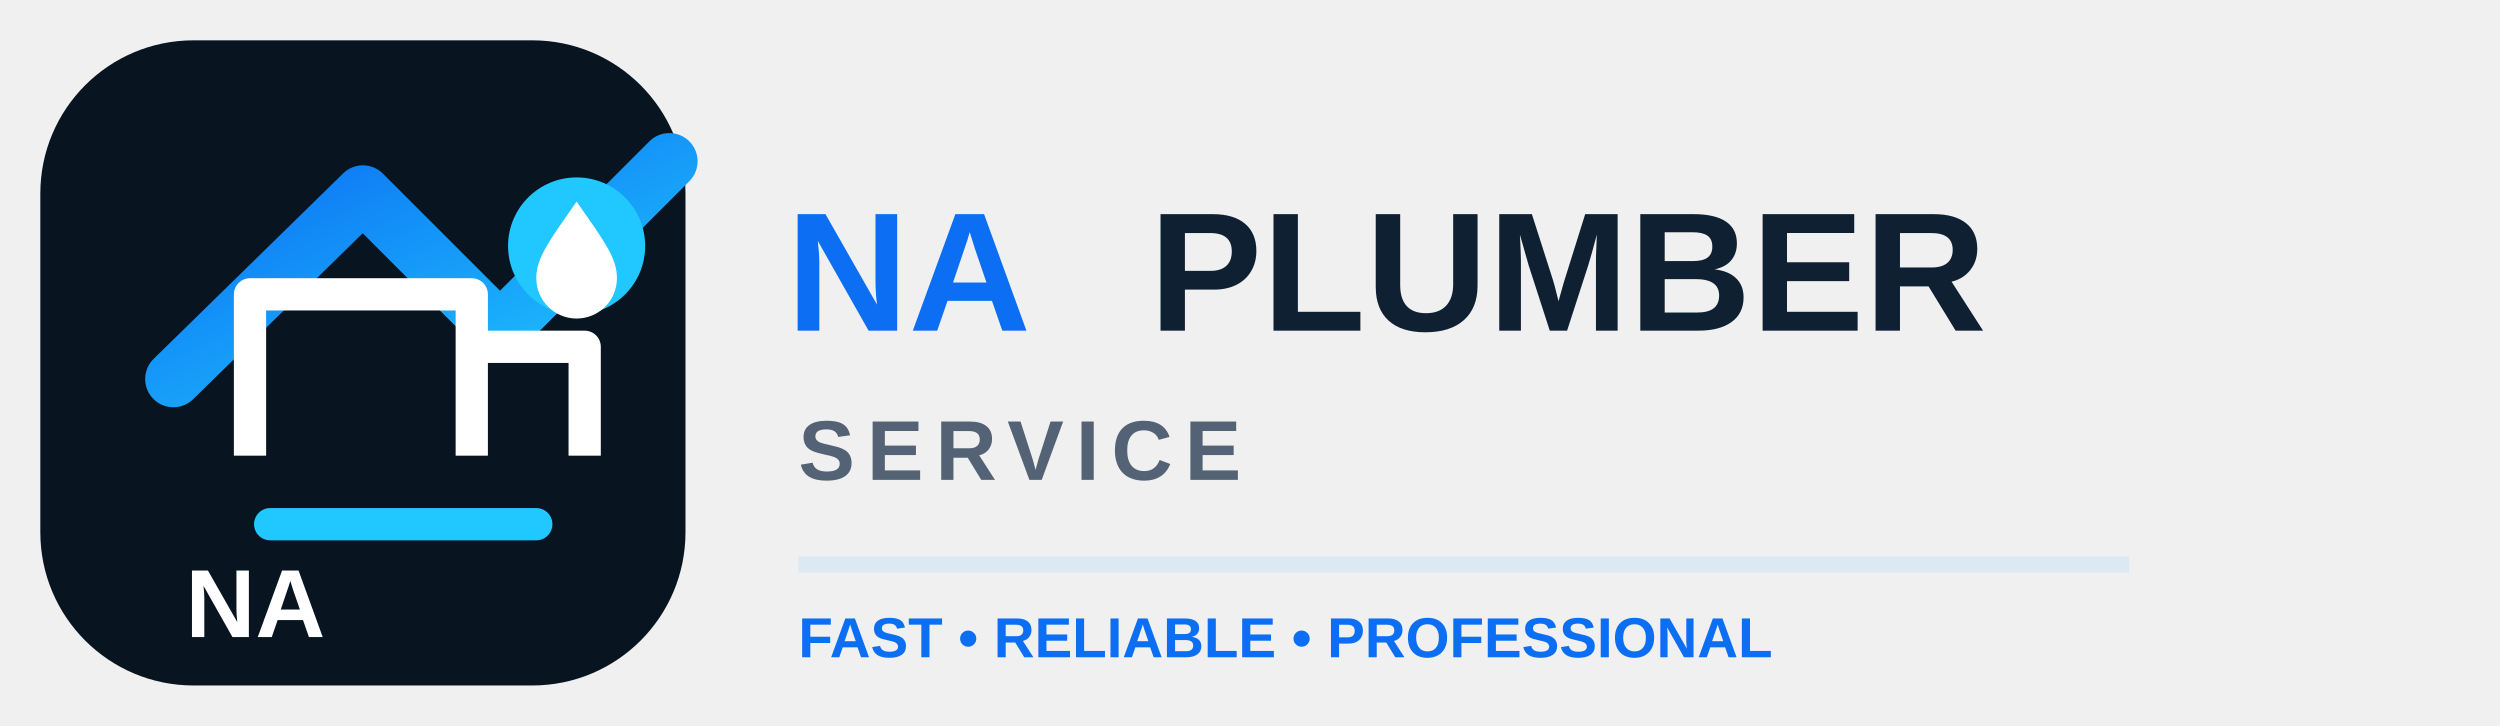
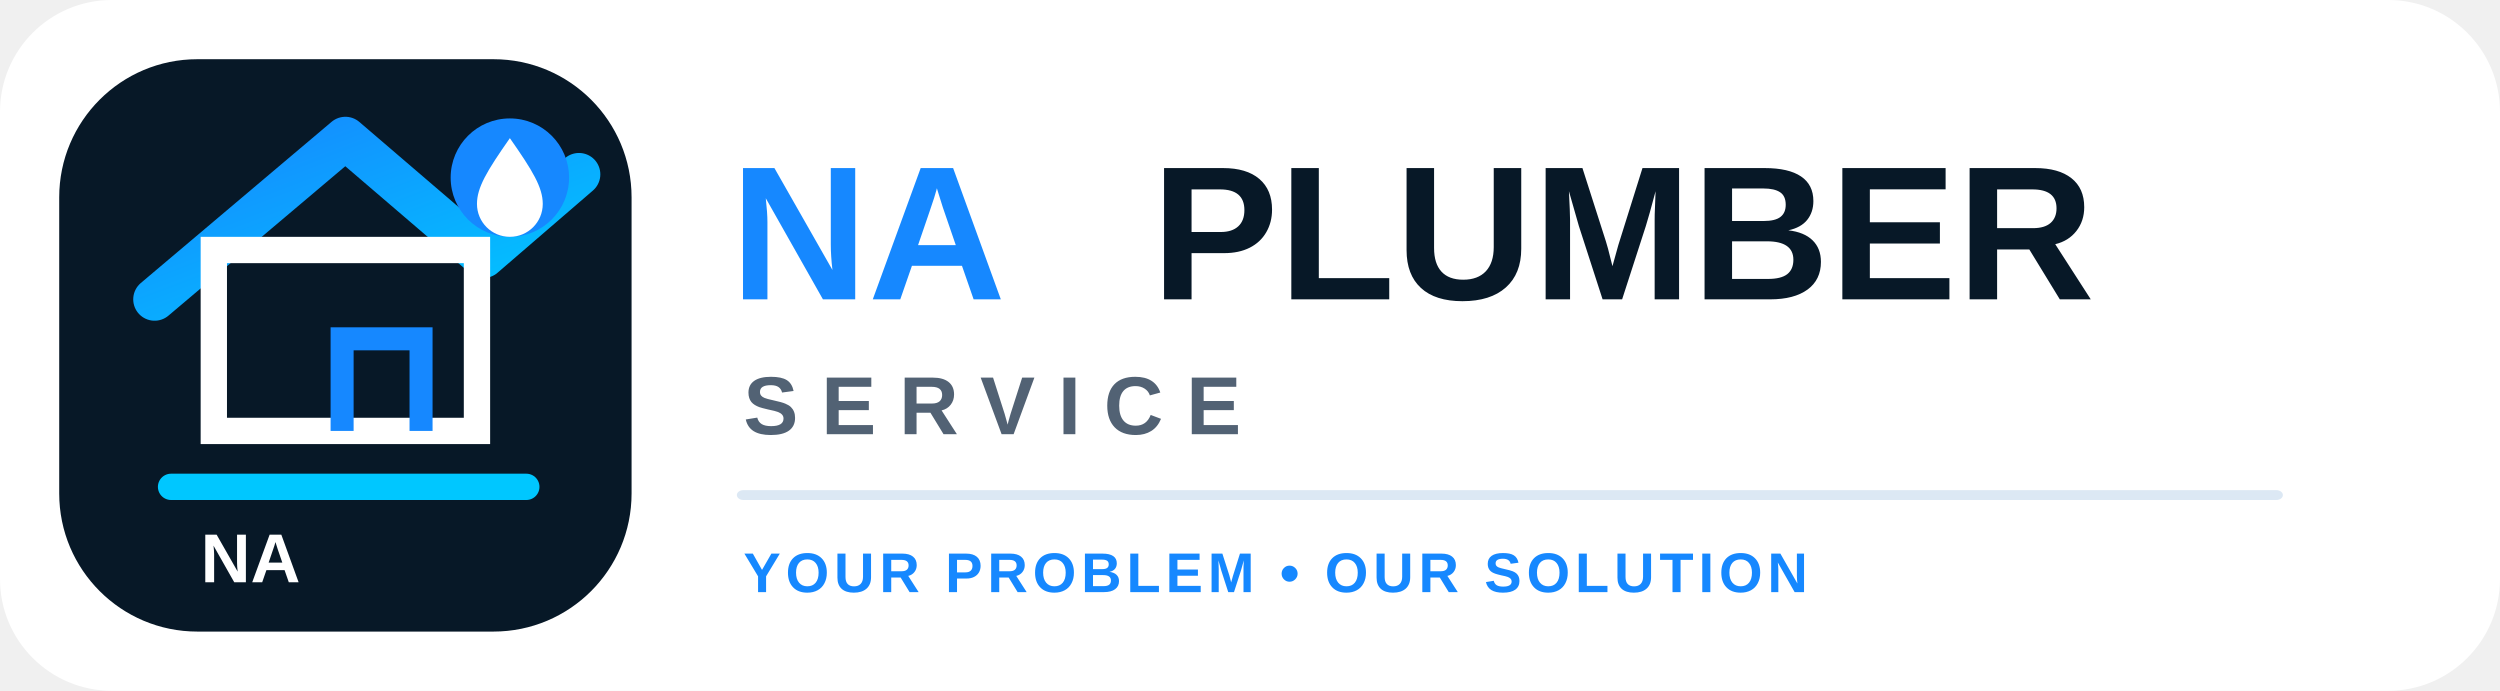
- <svg xmlns="http://www.w3.org/2000/svg" viewBox="0 0 620 180" role="img" aria-labelledby="title desc">
+ <svg xmlns="http://www.w3.org/2000/svg" viewBox="0 0 760 210" role="img" aria-labelledby="title desc">
  <defs>
-     <linearGradient id="blue" x1="0" y1="0" x2="1" y2="1">
-       <stop stop-color="#0b6ef3" />
-       <stop offset="1" stop-color="#20c8ff" />
+     <linearGradient id="g" x1="0" y1="0" x2="1" y2="1">
+       <stop stop-color="#1688ff" />
+       <stop offset="1" stop-color="#00c7ff" />
    </linearGradient>
  </defs>
-   <g>
-     <rect x="10" y="10" width="160" height="160" rx="38" fill="#081521" />
-     <path d="M43 94 90 48l34 34 42-42" fill="none" stroke="url(#blue)" stroke-width="14" stroke-linecap="round" stroke-linejoin="round" />
-     <path d="M62 113V73h55v40M117 113V86h28v27" fill="none" stroke="#fff" stroke-width="8" stroke-linejoin="round" />
-     <path d="M67 130h66" stroke="#20c8ff" stroke-width="8" stroke-linecap="round" />
-     <text x="46" y="158" font-family="Arial,Helvetica,sans-serif" font-size="24" font-weight="900" fill="#fff">NA</text>
-     <circle cx="143" cy="61" r="17" fill="#20c8ff" />
-     <path d="M143 50c-7 10-10 14-10 19a10 10 0 0 0 20 0c0-5-3-9-10-19Z" fill="#fff" />
-   </g>
-   <text x="195" y="82" font-family="Arial,Helvetica,sans-serif" font-size="42" font-weight="900" fill="#0b6ef3">NA</text>
-   <text x="285" y="82" font-family="Arial,Helvetica,sans-serif" font-size="42" font-weight="900" fill="#102033">PLUMBER</text>
-   <text x="198" y="119" font-family="Arial,Helvetica,sans-serif" font-size="21" font-weight="800" letter-spacing="3" fill="#536274">SERVICE</text>
-   <path d="M198 140h330" stroke="#dce8f4" stroke-width="4" />
-   <text x="198" y="163" font-family="Arial,Helvetica,sans-serif" font-size="14" font-weight="700" fill="#0b6ef3">FAST • RELIABLE • PROFESSIONAL</text>
+   <rect width="760" height="210" rx="34" fill="#fff" />
+   <rect x="18" y="18" width="174" height="174" rx="42" fill="#071827" />
+   <path d="M47 91 105 42l42 36 29-25" fill="none" stroke="url(#g)" stroke-width="13" stroke-linecap="round" stroke-linejoin="round" />
+   <path d="M65 106V76h80v55H65z" fill="none" stroke="#fff" stroke-width="8" />
+   <path d="M104 131V103h24v28" fill="none" stroke="#1688ff" stroke-width="7" />
+   <path d="M52 148h108" stroke="#00c7ff" stroke-width="8" stroke-linecap="round" />
+   <circle cx="155" cy="54" r="18" fill="#1688ff" />
+   <path d="M155 42c-7 10-10 15-10 20a10 10 0 0 0 20 0c0-5-3-10-10-20Z" fill="#fff" />
+   <text x="61" y="177" font-family="Arial,Helvetica,sans-serif" font-size="21" font-weight="900" fill="#fff">NA</text>
+   <text x="222" y="91" font-family="Arial,Helvetica,sans-serif" font-size="58" font-weight="900" fill="#1688ff">NA</text>
+   <text x="350" y="91" font-family="Arial,Helvetica,sans-serif" font-size="58" font-weight="900" fill="#071827">PLUMBER</text>
+   <text x="226" y="132" font-family="Arial,Helvetica,sans-serif" font-size="25" font-weight="900" letter-spacing="7" fill="#526274">SERVICE</text>
+   <rect x="224" y="149" width="470" height="3" rx="2" fill="#dce8f4" />
+   <text x="226" y="180" font-family="Arial,Helvetica,sans-serif" font-size="17" font-weight="800" letter-spacing="1.5" fill="#1688ff">YOUR PROBLEM • OUR SOLUTION</text>
</svg>
